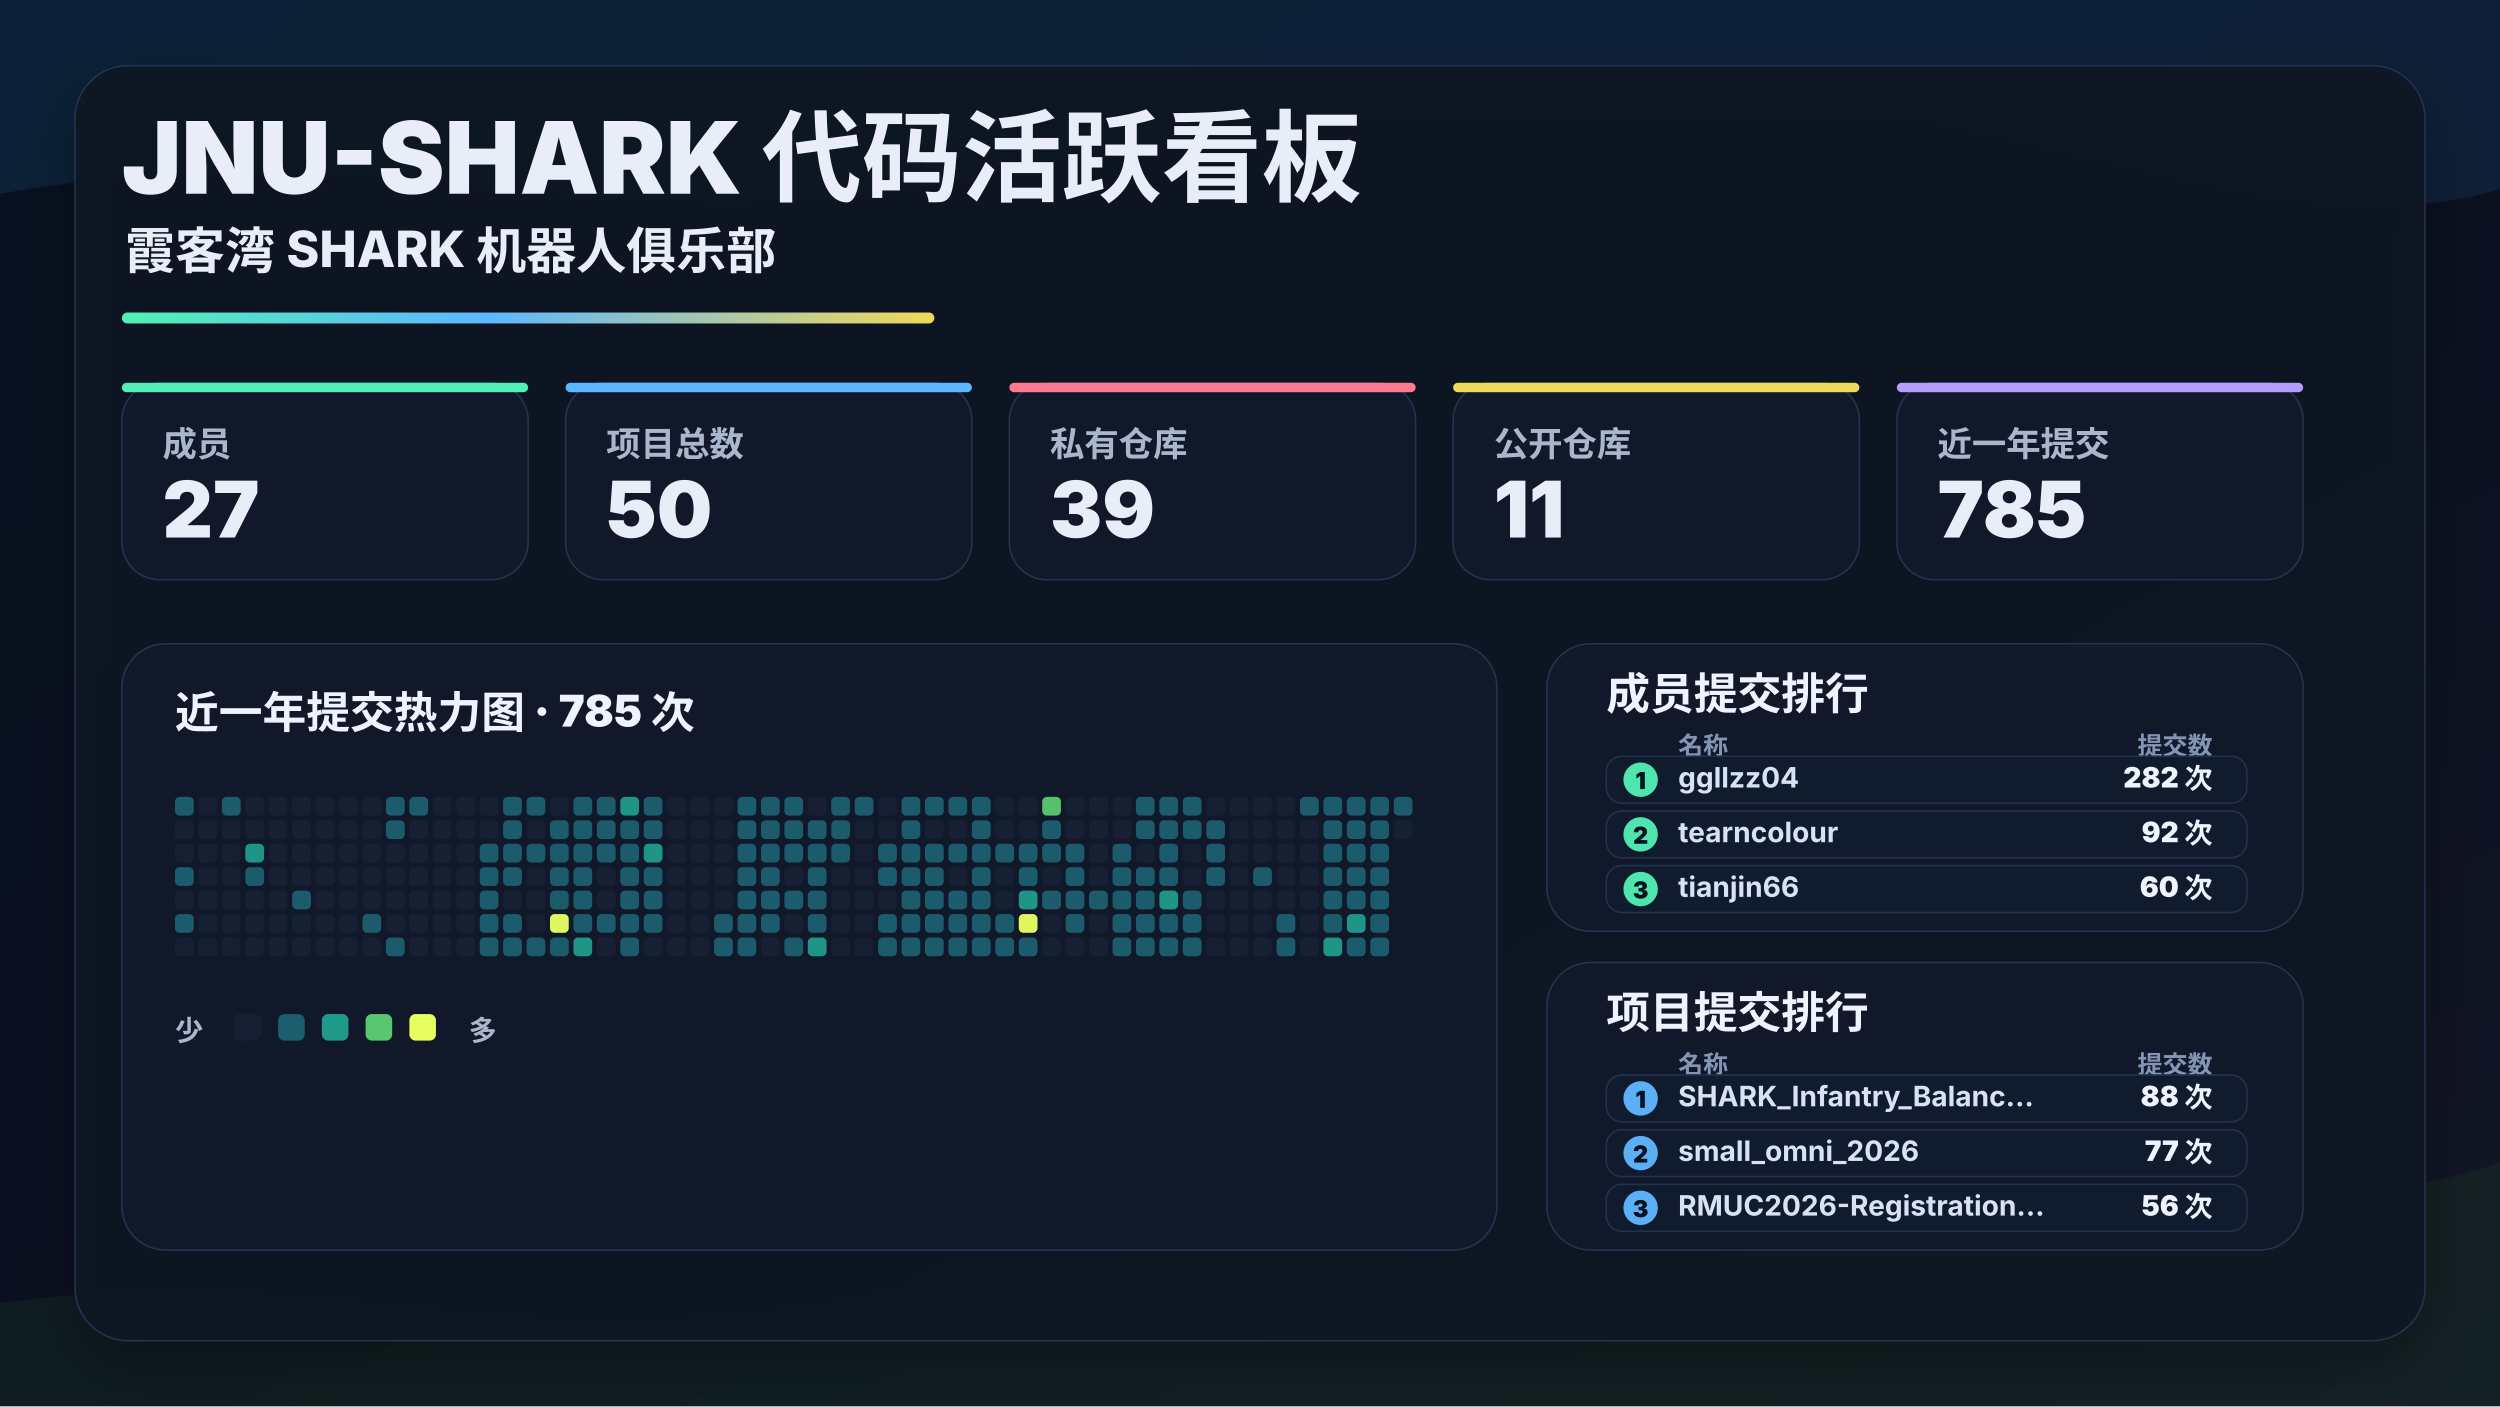
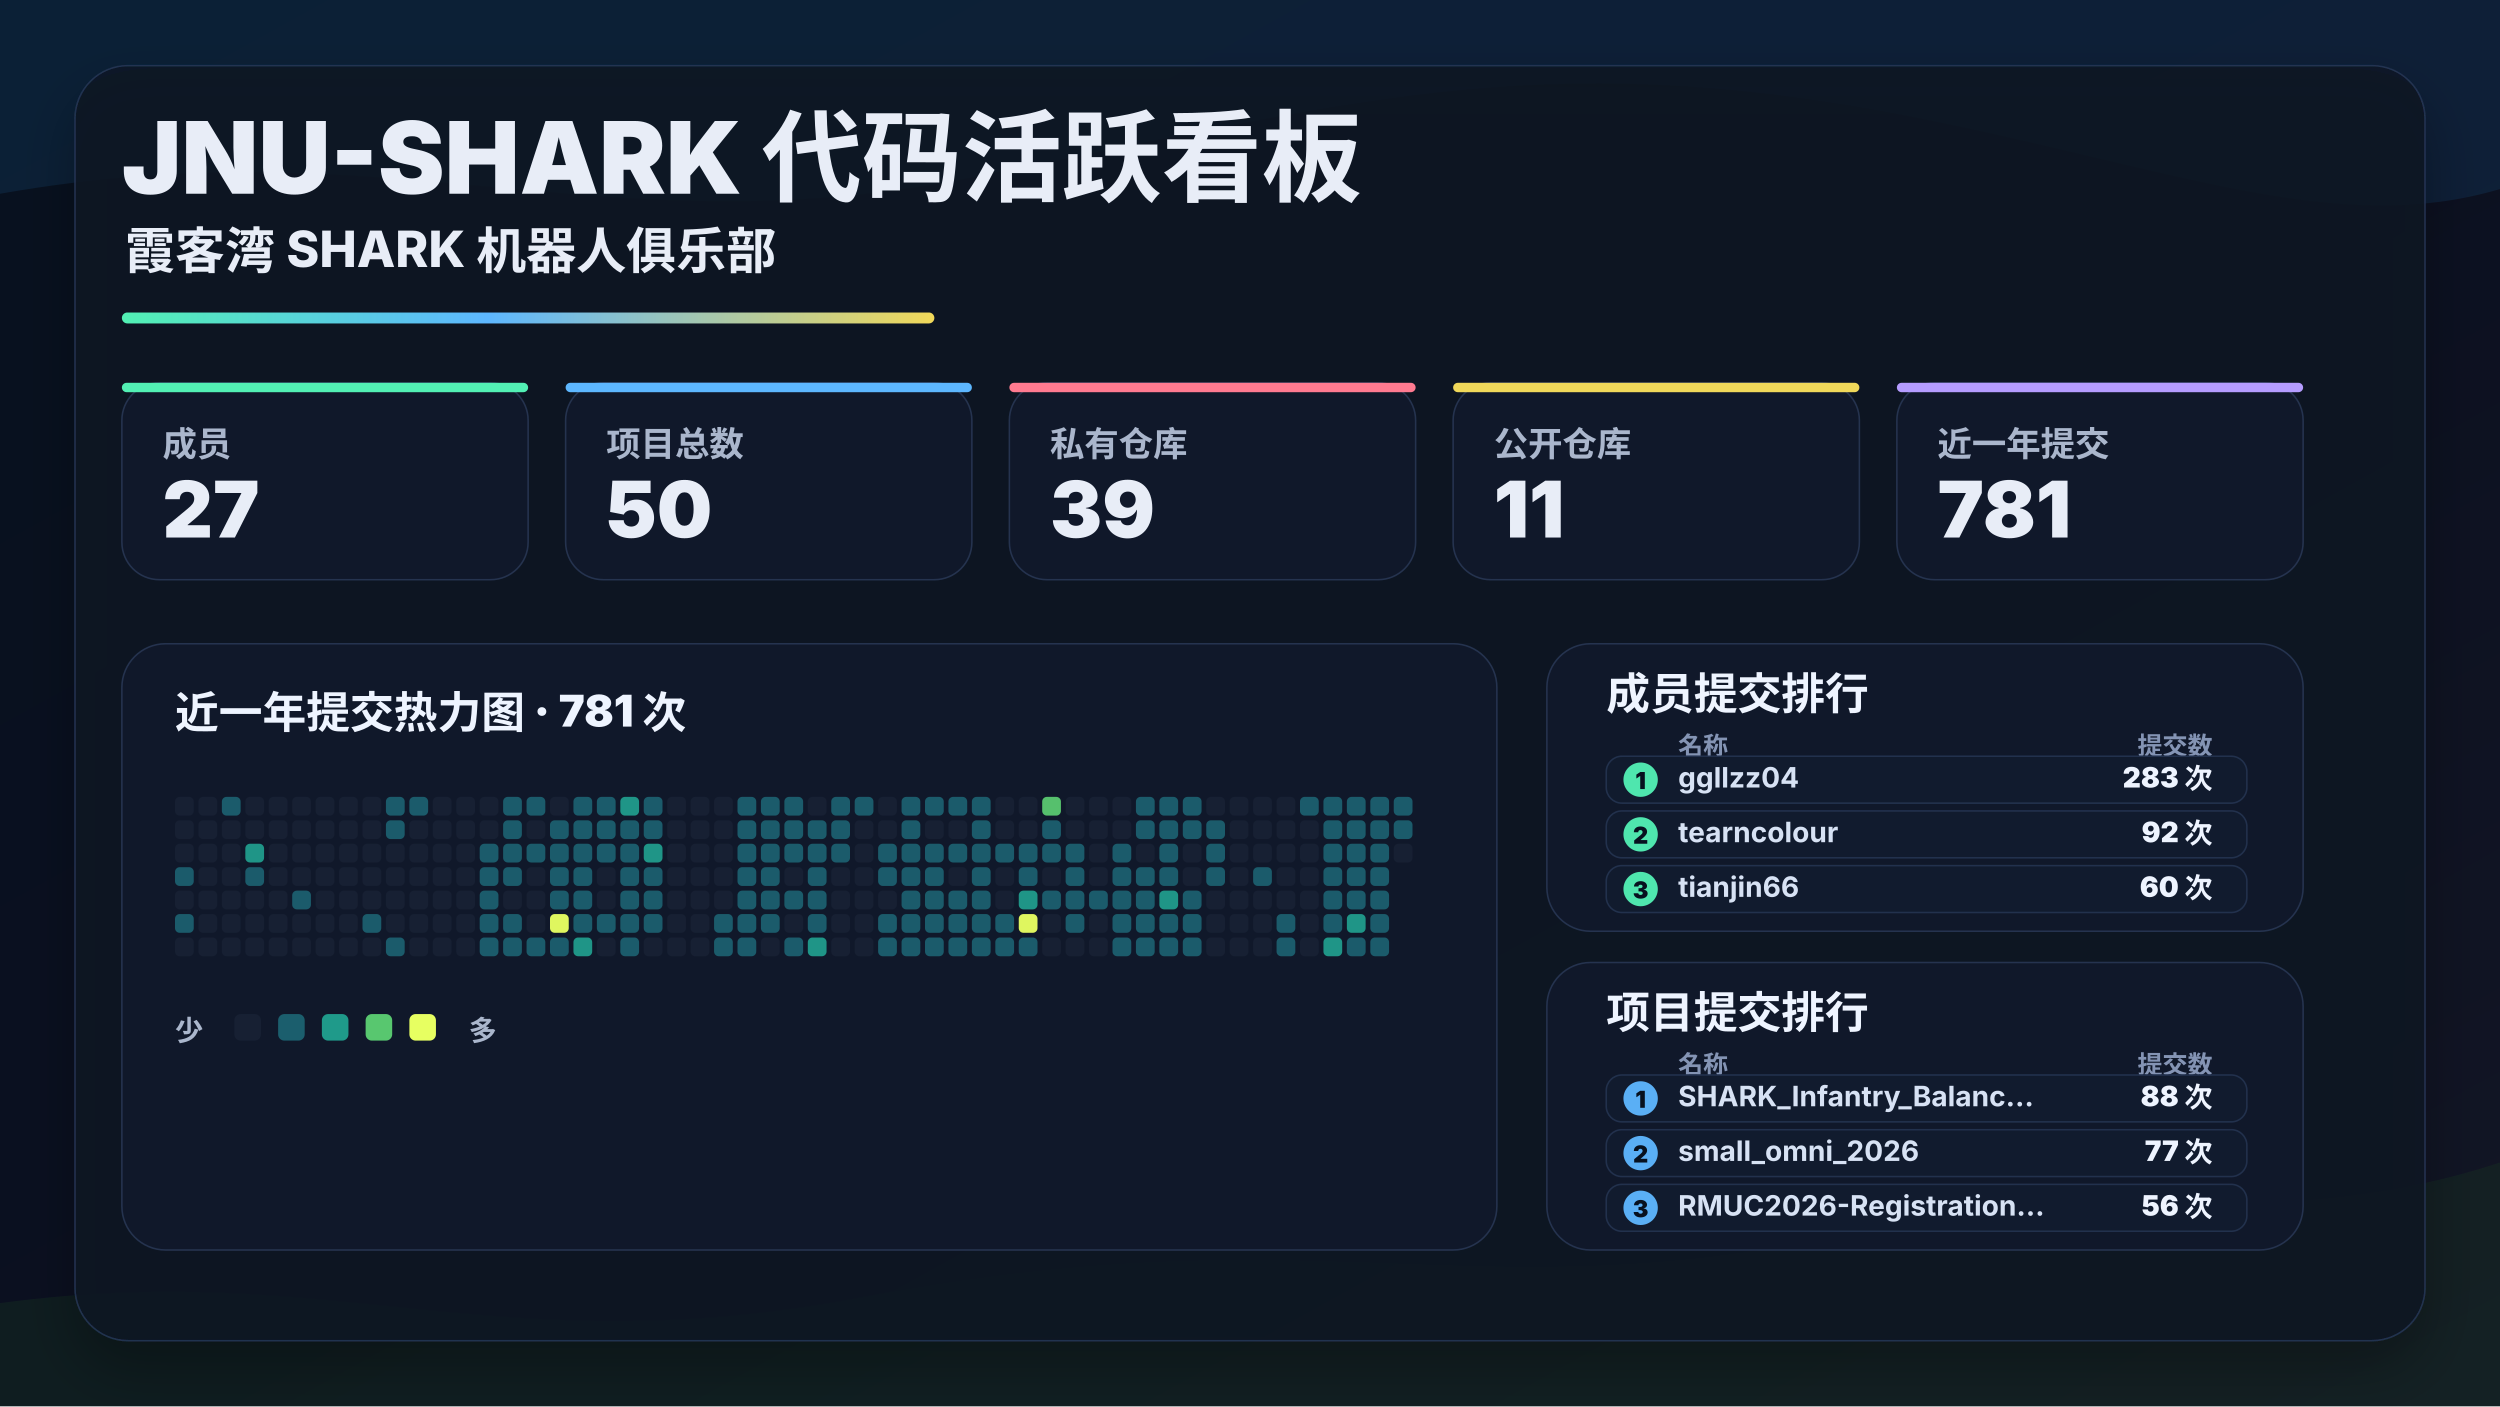
<svg xmlns="http://www.w3.org/2000/svg" width="1600" height="900" viewBox="0 0 1600 900" role="img" aria-labelledby="title desc">
  <defs>
    <linearGradient id="bg" x1="0" y1="0" x2="1" y2="1">
      <stop offset="0" stop-color="#07111f" />
      <stop offset="0.52" stop-color="#0b1020" />
      <stop offset="1" stop-color="#131625" />
    </linearGradient>
    <linearGradient id="hero" x1="0" y1="0" x2="1" y2="0">
      <stop offset="0" stop-color="#52f0b4" />
      <stop offset="0.45" stop-color="#5db7ff" />
      <stop offset="1" stop-color="#f0d85a" />
    </linearGradient>
    <filter id="softShadow" x="-10%" y="-10%" width="120%" height="120%">
      <feDropShadow dx="0" dy="18" stdDeviation="18" flood-color="#000000" flood-opacity="0.32" />
    </filter>
  </defs>
  <style>
    text { font-family: Inter, ui-sans-serif, system-ui, -apple-system, BlinkMacSystemFont, "Segoe UI", "PingFang SC", "Microsoft YaHei", sans-serif; fill: #e8edf7; }
    .title { font-size: 64px; font-weight: 900; letter-spacing: 0; }
    .subtitle { font-size: 32px; font-weight: 780; fill: #e8edf7; }
    .label { font-size: 22px; fill: #aab6cc; font-weight: 760; }
    .stat { font-size: 50px; font-weight: 900; }
    .section-title { font-size: 28px; font-weight: 860; fill: #eef4ff; }
    .table-head { font-size: 16px; fill: #8494b4; font-weight: 720; }
    .row-name { font-size: 18px; fill: #d7e2f4; font-weight: 720; }
    .row-value { font-size: 18px; fill: #eef4ff; font-weight: 860; }
    .rank { font-size: 15px; fill: #07111f; font-weight: 900; }
    .tiny { font-size: 18px; fill: #aab6cc; font-weight: 620; }
  </style>
  <rect width="1600" height="900" fill="url(#bg)" />
  <path d="M0 124 C250 80 385 160 620 114 C860 67 982 28 1220 74 C1392 108 1495 152 1600 121 L1600 0 L0 0 Z" fill="#12385c" opacity="0.38" />
  <path d="M0 834 C216 805 318 875 553 830 C835 776 935 837 1160 794 C1350 758 1464 789 1600 744 L1600 900 L0 900 Z" fill="#173622" opacity="0.36" />
  <g filter="url(#softShadow)">
    <rect x="48" y="42" width="1504" height="816" rx="34" fill="#0b1324" opacity="0.88" stroke="#263654" />
  </g>
  <text x="78" y="124" class="title">JNU-SHARK 代码活跃看板</text>
  <text x="80" y="172" class="subtitle">霞客湾 SHARK 机器人俱乐部</text>
  <rect x="78" y="200" width="520" height="7" rx="3.5" fill="url(#hero)" />
  <g>
    <rect x="78" y="245" width="260" height="126" rx="24" fill="#10182a" stroke="#25334f" />
    <rect x="78" y="245" width="260" height="6" rx="3" fill="#52f0b4" />
    <text x="104" y="292" class="label">成员</text>
    <text x="104" y="344" class="stat">27</text>
  </g>
  <g>
    <rect x="362" y="245" width="260" height="126" rx="24" fill="#10182a" stroke="#25334f" />
    <rect x="362" y="245" width="260" height="6" rx="3" fill="#5db7ff" />
    <text x="388" y="292" class="label">项目总数</text>
    <text x="388" y="344" class="stat">50</text>
  </g>
  <g>
    <rect x="646" y="245" width="260" height="126" rx="24" fill="#10182a" stroke="#25334f" />
    <rect x="646" y="245" width="260" height="6" rx="3" fill="#ff7a90" />
    <text x="672" y="292" class="label">私有仓库</text>
    <text x="672" y="344" class="stat">39</text>
  </g>
  <g>
    <rect x="930" y="245" width="260" height="126" rx="24" fill="#10182a" stroke="#25334f" />
    <rect x="930" y="245" width="260" height="6" rx="3" fill="#f0d85a" />
    <text x="956" y="292" class="label">公开仓库</text>
    <text x="956" y="344" class="stat">11</text>
  </g>
  <g>
    <rect x="1214" y="245" width="260" height="126" rx="24" fill="#10182a" stroke="#25334f" />
    <rect x="1214" y="245" width="260" height="6" rx="3" fill="#b59cff" />
    <text x="1240" y="292" class="label">近一年提交</text>
-     <text x="1240" y="344" class="stat">785</text>
+     <text x="1240" y="344" class="stat">781</text>
  </g>
  <rect x="78" y="412" width="880" height="388" rx="28" fill="#10182a" stroke="#25334f" />
-   <text x="112" y="466" class="section-title">近一年提交热力图 · 785 次</text>
-   <rect x="112" y="510" width="12" height="12" rx="3" fill="#1b5e6d" opacity="0.96" />
+   <text x="112" y="466" class="section-title">近一年提交热力图 · 781 次</text>
+   <rect x="112" y="510" width="12" height="12" rx="3" fill="#172033" opacity="0.96" />
  <rect x="112" y="525" width="12" height="12" rx="3" fill="#172033" opacity="0.96" />
  <rect x="112" y="540" width="12" height="12" rx="3" fill="#172033" opacity="0.96" />
  <rect x="112" y="555" width="12" height="12" rx="3" fill="#1b5e6d" opacity="0.96" />
  <rect x="112" y="570" width="12" height="12" rx="3" fill="#172033" opacity="0.96" />
  <rect x="112" y="585" width="12" height="12" rx="3" fill="#1b5e6d" opacity="0.96" />
  <rect x="112" y="600" width="12" height="12" rx="3" fill="#172033" opacity="0.96" />
  <rect x="127" y="510" width="12" height="12" rx="3" fill="#172033" opacity="0.96" />
  <rect x="127" y="525" width="12" height="12" rx="3" fill="#172033" opacity="0.96" />
  <rect x="127" y="540" width="12" height="12" rx="3" fill="#172033" opacity="0.96" />
  <rect x="127" y="555" width="12" height="12" rx="3" fill="#172033" opacity="0.96" />
  <rect x="127" y="570" width="12" height="12" rx="3" fill="#172033" opacity="0.96" />
  <rect x="127" y="585" width="12" height="12" rx="3" fill="#172033" opacity="0.96" />
  <rect x="127" y="600" width="12" height="12" rx="3" fill="#172033" opacity="0.96" />
  <rect x="142" y="510" width="12" height="12" rx="3" fill="#1b5e6d" opacity="0.96" />
  <rect x="142" y="525" width="12" height="12" rx="3" fill="#172033" opacity="0.96" />
  <rect x="142" y="540" width="12" height="12" rx="3" fill="#172033" opacity="0.96" />
  <rect x="142" y="555" width="12" height="12" rx="3" fill="#172033" opacity="0.96" />
  <rect x="142" y="570" width="12" height="12" rx="3" fill="#172033" opacity="0.96" />
  <rect x="142" y="585" width="12" height="12" rx="3" fill="#172033" opacity="0.96" />
  <rect x="142" y="600" width="12" height="12" rx="3" fill="#172033" opacity="0.96" />
  <rect x="157" y="510" width="12" height="12" rx="3" fill="#172033" opacity="0.96" />
  <rect x="157" y="525" width="12" height="12" rx="3" fill="#172033" opacity="0.96" />
  <rect x="157" y="540" width="12" height="12" rx="3" fill="#1f9a8a" opacity="0.96" />
  <rect x="157" y="555" width="12" height="12" rx="3" fill="#1b5e6d" opacity="0.96" />
  <rect x="157" y="570" width="12" height="12" rx="3" fill="#172033" opacity="0.96" />
  <rect x="157" y="585" width="12" height="12" rx="3" fill="#172033" opacity="0.96" />
  <rect x="157" y="600" width="12" height="12" rx="3" fill="#172033" opacity="0.96" />
  <rect x="172" y="510" width="12" height="12" rx="3" fill="#172033" opacity="0.96" />
  <rect x="172" y="525" width="12" height="12" rx="3" fill="#172033" opacity="0.96" />
  <rect x="172" y="540" width="12" height="12" rx="3" fill="#172033" opacity="0.96" />
  <rect x="172" y="555" width="12" height="12" rx="3" fill="#172033" opacity="0.96" />
  <rect x="172" y="570" width="12" height="12" rx="3" fill="#172033" opacity="0.96" />
  <rect x="172" y="585" width="12" height="12" rx="3" fill="#172033" opacity="0.96" />
  <rect x="172" y="600" width="12" height="12" rx="3" fill="#172033" opacity="0.96" />
  <rect x="187" y="510" width="12" height="12" rx="3" fill="#172033" opacity="0.96" />
  <rect x="187" y="525" width="12" height="12" rx="3" fill="#172033" opacity="0.96" />
  <rect x="187" y="540" width="12" height="12" rx="3" fill="#172033" opacity="0.96" />
  <rect x="187" y="555" width="12" height="12" rx="3" fill="#172033" opacity="0.96" />
  <rect x="187" y="570" width="12" height="12" rx="3" fill="#1b5e6d" opacity="0.96" />
  <rect x="187" y="585" width="12" height="12" rx="3" fill="#172033" opacity="0.96" />
  <rect x="187" y="600" width="12" height="12" rx="3" fill="#172033" opacity="0.96" />
  <rect x="202" y="510" width="12" height="12" rx="3" fill="#172033" opacity="0.96" />
  <rect x="202" y="525" width="12" height="12" rx="3" fill="#172033" opacity="0.96" />
  <rect x="202" y="540" width="12" height="12" rx="3" fill="#172033" opacity="0.96" />
  <rect x="202" y="555" width="12" height="12" rx="3" fill="#172033" opacity="0.96" />
  <rect x="202" y="570" width="12" height="12" rx="3" fill="#172033" opacity="0.96" />
  <rect x="202" y="585" width="12" height="12" rx="3" fill="#172033" opacity="0.96" />
  <rect x="202" y="600" width="12" height="12" rx="3" fill="#172033" opacity="0.96" />
  <rect x="217" y="510" width="12" height="12" rx="3" fill="#172033" opacity="0.96" />
  <rect x="217" y="525" width="12" height="12" rx="3" fill="#172033" opacity="0.96" />
  <rect x="217" y="540" width="12" height="12" rx="3" fill="#172033" opacity="0.96" />
  <rect x="217" y="555" width="12" height="12" rx="3" fill="#172033" opacity="0.96" />
  <rect x="217" y="570" width="12" height="12" rx="3" fill="#172033" opacity="0.96" />
  <rect x="217" y="585" width="12" height="12" rx="3" fill="#172033" opacity="0.96" />
  <rect x="217" y="600" width="12" height="12" rx="3" fill="#172033" opacity="0.96" />
  <rect x="232" y="510" width="12" height="12" rx="3" fill="#172033" opacity="0.96" />
  <rect x="232" y="525" width="12" height="12" rx="3" fill="#172033" opacity="0.96" />
  <rect x="232" y="540" width="12" height="12" rx="3" fill="#172033" opacity="0.96" />
  <rect x="232" y="555" width="12" height="12" rx="3" fill="#172033" opacity="0.96" />
  <rect x="232" y="570" width="12" height="12" rx="3" fill="#172033" opacity="0.96" />
  <rect x="232" y="585" width="12" height="12" rx="3" fill="#1b5e6d" opacity="0.96" />
  <rect x="232" y="600" width="12" height="12" rx="3" fill="#172033" opacity="0.96" />
  <rect x="247" y="510" width="12" height="12" rx="3" fill="#1b5e6d" opacity="0.96" />
  <rect x="247" y="525" width="12" height="12" rx="3" fill="#1b5e6d" opacity="0.96" />
  <rect x="247" y="540" width="12" height="12" rx="3" fill="#172033" opacity="0.96" />
  <rect x="247" y="555" width="12" height="12" rx="3" fill="#172033" opacity="0.96" />
  <rect x="247" y="570" width="12" height="12" rx="3" fill="#172033" opacity="0.96" />
  <rect x="247" y="585" width="12" height="12" rx="3" fill="#172033" opacity="0.96" />
  <rect x="247" y="600" width="12" height="12" rx="3" fill="#1b5e6d" opacity="0.96" />
  <rect x="262" y="510" width="12" height="12" rx="3" fill="#1b5e6d" opacity="0.96" />
  <rect x="262" y="525" width="12" height="12" rx="3" fill="#172033" opacity="0.96" />
  <rect x="262" y="540" width="12" height="12" rx="3" fill="#172033" opacity="0.96" />
  <rect x="262" y="555" width="12" height="12" rx="3" fill="#172033" opacity="0.96" />
  <rect x="262" y="570" width="12" height="12" rx="3" fill="#172033" opacity="0.96" />
  <rect x="262" y="585" width="12" height="12" rx="3" fill="#172033" opacity="0.96" />
  <rect x="262" y="600" width="12" height="12" rx="3" fill="#172033" opacity="0.96" />
  <rect x="277" y="510" width="12" height="12" rx="3" fill="#172033" opacity="0.96" />
  <rect x="277" y="525" width="12" height="12" rx="3" fill="#172033" opacity="0.96" />
  <rect x="277" y="540" width="12" height="12" rx="3" fill="#172033" opacity="0.96" />
  <rect x="277" y="555" width="12" height="12" rx="3" fill="#172033" opacity="0.96" />
  <rect x="277" y="570" width="12" height="12" rx="3" fill="#172033" opacity="0.96" />
  <rect x="277" y="585" width="12" height="12" rx="3" fill="#172033" opacity="0.96" />
  <rect x="277" y="600" width="12" height="12" rx="3" fill="#172033" opacity="0.96" />
  <rect x="292" y="510" width="12" height="12" rx="3" fill="#172033" opacity="0.96" />
  <rect x="292" y="525" width="12" height="12" rx="3" fill="#172033" opacity="0.96" />
  <rect x="292" y="540" width="12" height="12" rx="3" fill="#172033" opacity="0.96" />
  <rect x="292" y="555" width="12" height="12" rx="3" fill="#172033" opacity="0.96" />
  <rect x="292" y="570" width="12" height="12" rx="3" fill="#172033" opacity="0.96" />
  <rect x="292" y="585" width="12" height="12" rx="3" fill="#172033" opacity="0.96" />
  <rect x="292" y="600" width="12" height="12" rx="3" fill="#172033" opacity="0.96" />
  <rect x="307" y="510" width="12" height="12" rx="3" fill="#172033" opacity="0.96" />
  <rect x="307" y="525" width="12" height="12" rx="3" fill="#172033" opacity="0.96" />
  <rect x="307" y="540" width="12" height="12" rx="3" fill="#1b5e6d" opacity="0.96" />
  <rect x="307" y="555" width="12" height="12" rx="3" fill="#1b5e6d" opacity="0.96" />
  <rect x="307" y="570" width="12" height="12" rx="3" fill="#1b5e6d" opacity="0.96" />
  <rect x="307" y="585" width="12" height="12" rx="3" fill="#1b5e6d" opacity="0.96" />
  <rect x="307" y="600" width="12" height="12" rx="3" fill="#1b5e6d" opacity="0.96" />
  <rect x="322" y="510" width="12" height="12" rx="3" fill="#1b5e6d" opacity="0.96" />
  <rect x="322" y="525" width="12" height="12" rx="3" fill="#1b5e6d" opacity="0.96" />
  <rect x="322" y="540" width="12" height="12" rx="3" fill="#1b5e6d" opacity="0.96" />
  <rect x="322" y="555" width="12" height="12" rx="3" fill="#1b5e6d" opacity="0.96" />
  <rect x="322" y="570" width="12" height="12" rx="3" fill="#172033" opacity="0.96" />
  <rect x="322" y="585" width="12" height="12" rx="3" fill="#1b5e6d" opacity="0.96" />
  <rect x="322" y="600" width="12" height="12" rx="3" fill="#1b5e6d" opacity="0.96" />
  <rect x="337" y="510" width="12" height="12" rx="3" fill="#1b5e6d" opacity="0.96" />
  <rect x="337" y="525" width="12" height="12" rx="3" fill="#172033" opacity="0.96" />
  <rect x="337" y="540" width="12" height="12" rx="3" fill="#1b5e6d" opacity="0.96" />
  <rect x="337" y="555" width="12" height="12" rx="3" fill="#172033" opacity="0.96" />
  <rect x="337" y="570" width="12" height="12" rx="3" fill="#172033" opacity="0.96" />
  <rect x="337" y="585" width="12" height="12" rx="3" fill="#172033" opacity="0.96" />
  <rect x="337" y="600" width="12" height="12" rx="3" fill="#1b5e6d" opacity="0.96" />
  <rect x="352" y="510" width="12" height="12" rx="3" fill="#172033" opacity="0.96" />
  <rect x="352" y="525" width="12" height="12" rx="3" fill="#1b5e6d" opacity="0.96" />
  <rect x="352" y="540" width="12" height="12" rx="3" fill="#1b5e6d" opacity="0.96" />
  <rect x="352" y="555" width="12" height="12" rx="3" fill="#1b5e6d" opacity="0.96" />
  <rect x="352" y="570" width="12" height="12" rx="3" fill="#1b5e6d" opacity="0.96" />
  <rect x="352" y="585" width="12" height="12" rx="3" fill="#e7ff61" opacity="0.96" />
  <rect x="352" y="600" width="12" height="12" rx="3" fill="#1b5e6d" opacity="0.96" />
  <rect x="367" y="510" width="12" height="12" rx="3" fill="#1b5e6d" opacity="0.96" />
  <rect x="367" y="525" width="12" height="12" rx="3" fill="#1b5e6d" opacity="0.96" />
  <rect x="367" y="540" width="12" height="12" rx="3" fill="#1b5e6d" opacity="0.96" />
  <rect x="367" y="555" width="12" height="12" rx="3" fill="#1b5e6d" opacity="0.96" />
  <rect x="367" y="570" width="12" height="12" rx="3" fill="#1b5e6d" opacity="0.96" />
  <rect x="367" y="585" width="12" height="12" rx="3" fill="#1b5e6d" opacity="0.96" />
  <rect x="367" y="600" width="12" height="12" rx="3" fill="#1f9a8a" opacity="0.96" />
  <rect x="382" y="510" width="12" height="12" rx="3" fill="#1b5e6d" opacity="0.96" />
  <rect x="382" y="525" width="12" height="12" rx="3" fill="#1b5e6d" opacity="0.96" />
  <rect x="382" y="540" width="12" height="12" rx="3" fill="#1b5e6d" opacity="0.96" />
  <rect x="382" y="555" width="12" height="12" rx="3" fill="#172033" opacity="0.96" />
  <rect x="382" y="570" width="12" height="12" rx="3" fill="#172033" opacity="0.96" />
  <rect x="382" y="585" width="12" height="12" rx="3" fill="#1b5e6d" opacity="0.96" />
  <rect x="382" y="600" width="12" height="12" rx="3" fill="#172033" opacity="0.96" />
  <rect x="397" y="510" width="12" height="12" rx="3" fill="#1f9a8a" opacity="0.96" />
  <rect x="397" y="525" width="12" height="12" rx="3" fill="#1b5e6d" opacity="0.96" />
  <rect x="397" y="540" width="12" height="12" rx="3" fill="#1b5e6d" opacity="0.96" />
  <rect x="397" y="555" width="12" height="12" rx="3" fill="#1b5e6d" opacity="0.96" />
  <rect x="397" y="570" width="12" height="12" rx="3" fill="#1b5e6d" opacity="0.96" />
  <rect x="397" y="585" width="12" height="12" rx="3" fill="#1b5e6d" opacity="0.96" />
  <rect x="397" y="600" width="12" height="12" rx="3" fill="#1b5e6d" opacity="0.96" />
  <rect x="412" y="510" width="12" height="12" rx="3" fill="#1b5e6d" opacity="0.96" />
  <rect x="412" y="525" width="12" height="12" rx="3" fill="#1b5e6d" opacity="0.96" />
  <rect x="412" y="540" width="12" height="12" rx="3" fill="#1f9a8a" opacity="0.96" />
  <rect x="412" y="555" width="12" height="12" rx="3" fill="#1b5e6d" opacity="0.96" />
  <rect x="412" y="570" width="12" height="12" rx="3" fill="#1b5e6d" opacity="0.96" />
  <rect x="412" y="585" width="12" height="12" rx="3" fill="#1b5e6d" opacity="0.96" />
  <rect x="412" y="600" width="12" height="12" rx="3" fill="#172033" opacity="0.96" />
  <rect x="427" y="510" width="12" height="12" rx="3" fill="#172033" opacity="0.96" />
  <rect x="427" y="525" width="12" height="12" rx="3" fill="#172033" opacity="0.96" />
  <rect x="427" y="540" width="12" height="12" rx="3" fill="#172033" opacity="0.96" />
  <rect x="427" y="555" width="12" height="12" rx="3" fill="#172033" opacity="0.96" />
  <rect x="427" y="570" width="12" height="12" rx="3" fill="#172033" opacity="0.96" />
  <rect x="427" y="585" width="12" height="12" rx="3" fill="#172033" opacity="0.96" />
  <rect x="427" y="600" width="12" height="12" rx="3" fill="#172033" opacity="0.96" />
  <rect x="442" y="510" width="12" height="12" rx="3" fill="#172033" opacity="0.96" />
  <rect x="442" y="525" width="12" height="12" rx="3" fill="#172033" opacity="0.96" />
  <rect x="442" y="540" width="12" height="12" rx="3" fill="#172033" opacity="0.96" />
  <rect x="442" y="555" width="12" height="12" rx="3" fill="#172033" opacity="0.96" />
  <rect x="442" y="570" width="12" height="12" rx="3" fill="#172033" opacity="0.96" />
  <rect x="442" y="585" width="12" height="12" rx="3" fill="#172033" opacity="0.96" />
  <rect x="442" y="600" width="12" height="12" rx="3" fill="#172033" opacity="0.96" />
  <rect x="457" y="510" width="12" height="12" rx="3" fill="#172033" opacity="0.96" />
  <rect x="457" y="525" width="12" height="12" rx="3" fill="#172033" opacity="0.96" />
  <rect x="457" y="540" width="12" height="12" rx="3" fill="#172033" opacity="0.96" />
  <rect x="457" y="555" width="12" height="12" rx="3" fill="#172033" opacity="0.96" />
  <rect x="457" y="570" width="12" height="12" rx="3" fill="#172033" opacity="0.96" />
  <rect x="457" y="585" width="12" height="12" rx="3" fill="#1b5e6d" opacity="0.96" />
  <rect x="457" y="600" width="12" height="12" rx="3" fill="#1b5e6d" opacity="0.96" />
  <rect x="472" y="510" width="12" height="12" rx="3" fill="#1b5e6d" opacity="0.96" />
  <rect x="472" y="525" width="12" height="12" rx="3" fill="#1b5e6d" opacity="0.96" />
  <rect x="472" y="540" width="12" height="12" rx="3" fill="#1b5e6d" opacity="0.96" />
  <rect x="472" y="555" width="12" height="12" rx="3" fill="#1b5e6d" opacity="0.96" />
  <rect x="472" y="570" width="12" height="12" rx="3" fill="#1b5e6d" opacity="0.96" />
  <rect x="472" y="585" width="12" height="12" rx="3" fill="#1b5e6d" opacity="0.96" />
  <rect x="472" y="600" width="12" height="12" rx="3" fill="#1b5e6d" opacity="0.96" />
  <rect x="487" y="510" width="12" height="12" rx="3" fill="#1b5e6d" opacity="0.96" />
  <rect x="487" y="525" width="12" height="12" rx="3" fill="#1b5e6d" opacity="0.96" />
  <rect x="487" y="540" width="12" height="12" rx="3" fill="#1b5e6d" opacity="0.96" />
  <rect x="487" y="555" width="12" height="12" rx="3" fill="#1b5e6d" opacity="0.96" />
  <rect x="487" y="570" width="12" height="12" rx="3" fill="#1b5e6d" opacity="0.96" />
  <rect x="487" y="585" width="12" height="12" rx="3" fill="#1b5e6d" opacity="0.96" />
  <rect x="487" y="600" width="12" height="12" rx="3" fill="#172033" opacity="0.96" />
  <rect x="502" y="510" width="12" height="12" rx="3" fill="#1b5e6d" opacity="0.96" />
  <rect x="502" y="525" width="12" height="12" rx="3" fill="#1b5e6d" opacity="0.96" />
  <rect x="502" y="540" width="12" height="12" rx="3" fill="#1b5e6d" opacity="0.96" />
  <rect x="502" y="555" width="12" height="12" rx="3" fill="#172033" opacity="0.96" />
  <rect x="502" y="570" width="12" height="12" rx="3" fill="#1b5e6d" opacity="0.96" />
  <rect x="502" y="585" width="12" height="12" rx="3" fill="#172033" opacity="0.96" />
  <rect x="502" y="600" width="12" height="12" rx="3" fill="#1b5e6d" opacity="0.96" />
  <rect x="517" y="510" width="12" height="12" rx="3" fill="#172033" opacity="0.96" />
  <rect x="517" y="525" width="12" height="12" rx="3" fill="#1b5e6d" opacity="0.96" />
  <rect x="517" y="540" width="12" height="12" rx="3" fill="#1b5e6d" opacity="0.96" />
  <rect x="517" y="555" width="12" height="12" rx="3" fill="#1b5e6d" opacity="0.96" />
  <rect x="517" y="570" width="12" height="12" rx="3" fill="#1b5e6d" opacity="0.96" />
  <rect x="517" y="585" width="12" height="12" rx="3" fill="#1b5e6d" opacity="0.96" />
  <rect x="517" y="600" width="12" height="12" rx="3" fill="#1f9a8a" opacity="0.96" />
  <rect x="532" y="510" width="12" height="12" rx="3" fill="#1b5e6d" opacity="0.96" />
  <rect x="532" y="525" width="12" height="12" rx="3" fill="#1b5e6d" opacity="0.96" />
  <rect x="532" y="540" width="12" height="12" rx="3" fill="#1b5e6d" opacity="0.96" />
  <rect x="532" y="555" width="12" height="12" rx="3" fill="#172033" opacity="0.96" />
  <rect x="532" y="570" width="12" height="12" rx="3" fill="#172033" opacity="0.96" />
  <rect x="532" y="585" width="12" height="12" rx="3" fill="#172033" opacity="0.96" />
  <rect x="532" y="600" width="12" height="12" rx="3" fill="#172033" opacity="0.96" />
  <rect x="547" y="510" width="12" height="12" rx="3" fill="#1b5e6d" opacity="0.96" />
  <rect x="547" y="525" width="12" height="12" rx="3" fill="#172033" opacity="0.96" />
  <rect x="547" y="540" width="12" height="12" rx="3" fill="#172033" opacity="0.96" />
  <rect x="547" y="555" width="12" height="12" rx="3" fill="#172033" opacity="0.96" />
  <rect x="547" y="570" width="12" height="12" rx="3" fill="#172033" opacity="0.96" />
  <rect x="547" y="585" width="12" height="12" rx="3" fill="#172033" opacity="0.96" />
  <rect x="547" y="600" width="12" height="12" rx="3" fill="#172033" opacity="0.96" />
  <rect x="562" y="510" width="12" height="12" rx="3" fill="#172033" opacity="0.96" />
  <rect x="562" y="525" width="12" height="12" rx="3" fill="#172033" opacity="0.96" />
  <rect x="562" y="540" width="12" height="12" rx="3" fill="#1b5e6d" opacity="0.96" />
  <rect x="562" y="555" width="12" height="12" rx="3" fill="#1b5e6d" opacity="0.96" />
  <rect x="562" y="570" width="12" height="12" rx="3" fill="#172033" opacity="0.96" />
  <rect x="562" y="585" width="12" height="12" rx="3" fill="#1b5e6d" opacity="0.96" />
  <rect x="562" y="600" width="12" height="12" rx="3" fill="#1b5e6d" opacity="0.96" />
  <rect x="577" y="510" width="12" height="12" rx="3" fill="#1b5e6d" opacity="0.96" />
  <rect x="577" y="525" width="12" height="12" rx="3" fill="#1b5e6d" opacity="0.96" />
  <rect x="577" y="540" width="12" height="12" rx="3" fill="#1b5e6d" opacity="0.96" />
  <rect x="577" y="555" width="12" height="12" rx="3" fill="#1b5e6d" opacity="0.96" />
  <rect x="577" y="570" width="12" height="12" rx="3" fill="#1b5e6d" opacity="0.96" />
  <rect x="577" y="585" width="12" height="12" rx="3" fill="#1b5e6d" opacity="0.96" />
  <rect x="577" y="600" width="12" height="12" rx="3" fill="#1b5e6d" opacity="0.96" />
  <rect x="592" y="510" width="12" height="12" rx="3" fill="#1b5e6d" opacity="0.96" />
  <rect x="592" y="525" width="12" height="12" rx="3" fill="#172033" opacity="0.96" />
  <rect x="592" y="540" width="12" height="12" rx="3" fill="#1b5e6d" opacity="0.96" />
  <rect x="592" y="555" width="12" height="12" rx="3" fill="#1b5e6d" opacity="0.96" />
  <rect x="592" y="570" width="12" height="12" rx="3" fill="#1b5e6d" opacity="0.96" />
  <rect x="592" y="585" width="12" height="12" rx="3" fill="#1b5e6d" opacity="0.96" />
  <rect x="592" y="600" width="12" height="12" rx="3" fill="#1b5e6d" opacity="0.96" />
  <rect x="607" y="510" width="12" height="12" rx="3" fill="#1b5e6d" opacity="0.96" />
  <rect x="607" y="525" width="12" height="12" rx="3" fill="#172033" opacity="0.96" />
  <rect x="607" y="540" width="12" height="12" rx="3" fill="#1b5e6d" opacity="0.96" />
  <rect x="607" y="555" width="12" height="12" rx="3" fill="#172033" opacity="0.96" />
  <rect x="607" y="570" width="12" height="12" rx="3" fill="#1b5e6d" opacity="0.96" />
  <rect x="607" y="585" width="12" height="12" rx="3" fill="#1b5e6d" opacity="0.96" />
  <rect x="607" y="600" width="12" height="12" rx="3" fill="#1b5e6d" opacity="0.96" />
  <rect x="622" y="510" width="12" height="12" rx="3" fill="#1b5e6d" opacity="0.96" />
  <rect x="622" y="525" width="12" height="12" rx="3" fill="#1b5e6d" opacity="0.96" />
  <rect x="622" y="540" width="12" height="12" rx="3" fill="#1b5e6d" opacity="0.96" />
  <rect x="622" y="555" width="12" height="12" rx="3" fill="#1b5e6d" opacity="0.96" />
  <rect x="622" y="570" width="12" height="12" rx="3" fill="#1b5e6d" opacity="0.96" />
  <rect x="622" y="585" width="12" height="12" rx="3" fill="#1b5e6d" opacity="0.96" />
  <rect x="622" y="600" width="12" height="12" rx="3" fill="#1b5e6d" opacity="0.96" />
  <rect x="637" y="510" width="12" height="12" rx="3" fill="#172033" opacity="0.96" />
  <rect x="637" y="525" width="12" height="12" rx="3" fill="#172033" opacity="0.96" />
  <rect x="637" y="540" width="12" height="12" rx="3" fill="#1b5e6d" opacity="0.96" />
  <rect x="637" y="555" width="12" height="12" rx="3" fill="#172033" opacity="0.96" />
  <rect x="637" y="570" width="12" height="12" rx="3" fill="#172033" opacity="0.96" />
  <rect x="637" y="585" width="12" height="12" rx="3" fill="#1b5e6d" opacity="0.96" />
  <rect x="637" y="600" width="12" height="12" rx="3" fill="#1b5e6d" opacity="0.96" />
  <rect x="652" y="510" width="12" height="12" rx="3" fill="#172033" opacity="0.96" />
  <rect x="652" y="525" width="12" height="12" rx="3" fill="#172033" opacity="0.96" />
  <rect x="652" y="540" width="12" height="12" rx="3" fill="#1b5e6d" opacity="0.96" />
  <rect x="652" y="555" width="12" height="12" rx="3" fill="#1b5e6d" opacity="0.96" />
  <rect x="652" y="570" width="12" height="12" rx="3" fill="#1f9a8a" opacity="0.96" />
  <rect x="652" y="585" width="12" height="12" rx="3" fill="#e7ff61" opacity="0.96" />
  <rect x="652" y="600" width="12" height="12" rx="3" fill="#1b5e6d" opacity="0.96" />
  <rect x="667" y="510" width="12" height="12" rx="3" fill="#58c76f" opacity="0.96" />
  <rect x="667" y="525" width="12" height="12" rx="3" fill="#1b5e6d" opacity="0.96" />
  <rect x="667" y="540" width="12" height="12" rx="3" fill="#1b5e6d" opacity="0.96" />
  <rect x="667" y="555" width="12" height="12" rx="3" fill="#172033" opacity="0.96" />
  <rect x="667" y="570" width="12" height="12" rx="3" fill="#1b5e6d" opacity="0.96" />
  <rect x="667" y="585" width="12" height="12" rx="3" fill="#172033" opacity="0.96" />
  <rect x="667" y="600" width="12" height="12" rx="3" fill="#172033" opacity="0.96" />
  <rect x="682" y="510" width="12" height="12" rx="3" fill="#172033" opacity="0.96" />
  <rect x="682" y="525" width="12" height="12" rx="3" fill="#172033" opacity="0.96" />
  <rect x="682" y="540" width="12" height="12" rx="3" fill="#1b5e6d" opacity="0.96" />
  <rect x="682" y="555" width="12" height="12" rx="3" fill="#1b5e6d" opacity="0.96" />
  <rect x="682" y="570" width="12" height="12" rx="3" fill="#1b5e6d" opacity="0.96" />
  <rect x="682" y="585" width="12" height="12" rx="3" fill="#1b5e6d" opacity="0.96" />
  <rect x="682" y="600" width="12" height="12" rx="3" fill="#172033" opacity="0.96" />
  <rect x="697" y="510" width="12" height="12" rx="3" fill="#172033" opacity="0.96" />
  <rect x="697" y="525" width="12" height="12" rx="3" fill="#172033" opacity="0.96" />
  <rect x="697" y="540" width="12" height="12" rx="3" fill="#172033" opacity="0.96" />
  <rect x="697" y="555" width="12" height="12" rx="3" fill="#172033" opacity="0.96" />
  <rect x="697" y="570" width="12" height="12" rx="3" fill="#1b5e6d" opacity="0.96" />
  <rect x="697" y="585" width="12" height="12" rx="3" fill="#172033" opacity="0.96" />
  <rect x="697" y="600" width="12" height="12" rx="3" fill="#172033" opacity="0.96" />
  <rect x="712" y="510" width="12" height="12" rx="3" fill="#172033" opacity="0.96" />
  <rect x="712" y="525" width="12" height="12" rx="3" fill="#172033" opacity="0.96" />
  <rect x="712" y="540" width="12" height="12" rx="3" fill="#1b5e6d" opacity="0.96" />
  <rect x="712" y="555" width="12" height="12" rx="3" fill="#1b5e6d" opacity="0.96" />
  <rect x="712" y="570" width="12" height="12" rx="3" fill="#1b5e6d" opacity="0.96" />
  <rect x="712" y="585" width="12" height="12" rx="3" fill="#1b5e6d" opacity="0.96" />
  <rect x="712" y="600" width="12" height="12" rx="3" fill="#1b5e6d" opacity="0.96" />
  <rect x="727" y="510" width="12" height="12" rx="3" fill="#1b5e6d" opacity="0.96" />
  <rect x="727" y="525" width="12" height="12" rx="3" fill="#1b5e6d" opacity="0.96" />
  <rect x="727" y="540" width="12" height="12" rx="3" fill="#172033" opacity="0.96" />
  <rect x="727" y="555" width="12" height="12" rx="3" fill="#1b5e6d" opacity="0.96" />
  <rect x="727" y="570" width="12" height="12" rx="3" fill="#1b5e6d" opacity="0.96" />
  <rect x="727" y="585" width="12" height="12" rx="3" fill="#1b5e6d" opacity="0.96" />
  <rect x="727" y="600" width="12" height="12" rx="3" fill="#1b5e6d" opacity="0.96" />
  <rect x="742" y="510" width="12" height="12" rx="3" fill="#1b5e6d" opacity="0.96" />
  <rect x="742" y="525" width="12" height="12" rx="3" fill="#1b5e6d" opacity="0.96" />
  <rect x="742" y="540" width="12" height="12" rx="3" fill="#1b5e6d" opacity="0.96" />
  <rect x="742" y="555" width="12" height="12" rx="3" fill="#1b5e6d" opacity="0.96" />
  <rect x="742" y="570" width="12" height="12" rx="3" fill="#1f9a8a" opacity="0.96" />
  <rect x="742" y="585" width="12" height="12" rx="3" fill="#1b5e6d" opacity="0.96" />
  <rect x="742" y="600" width="12" height="12" rx="3" fill="#1b5e6d" opacity="0.96" />
  <rect x="757" y="510" width="12" height="12" rx="3" fill="#1b5e6d" opacity="0.96" />
  <rect x="757" y="525" width="12" height="12" rx="3" fill="#1b5e6d" opacity="0.96" />
  <rect x="757" y="540" width="12" height="12" rx="3" fill="#172033" opacity="0.96" />
  <rect x="757" y="555" width="12" height="12" rx="3" fill="#172033" opacity="0.96" />
  <rect x="757" y="570" width="12" height="12" rx="3" fill="#1b5e6d" opacity="0.96" />
  <rect x="757" y="585" width="12" height="12" rx="3" fill="#1b5e6d" opacity="0.96" />
  <rect x="757" y="600" width="12" height="12" rx="3" fill="#1b5e6d" opacity="0.96" />
  <rect x="772" y="510" width="12" height="12" rx="3" fill="#172033" opacity="0.96" />
  <rect x="772" y="525" width="12" height="12" rx="3" fill="#1b5e6d" opacity="0.96" />
  <rect x="772" y="540" width="12" height="12" rx="3" fill="#1b5e6d" opacity="0.96" />
  <rect x="772" y="555" width="12" height="12" rx="3" fill="#1b5e6d" opacity="0.96" />
  <rect x="772" y="570" width="12" height="12" rx="3" fill="#172033" opacity="0.96" />
  <rect x="772" y="585" width="12" height="12" rx="3" fill="#172033" opacity="0.96" />
  <rect x="772" y="600" width="12" height="12" rx="3" fill="#172033" opacity="0.96" />
  <rect x="787" y="510" width="12" height="12" rx="3" fill="#172033" opacity="0.96" />
  <rect x="787" y="525" width="12" height="12" rx="3" fill="#172033" opacity="0.96" />
  <rect x="787" y="540" width="12" height="12" rx="3" fill="#172033" opacity="0.96" />
  <rect x="787" y="555" width="12" height="12" rx="3" fill="#172033" opacity="0.96" />
  <rect x="787" y="570" width="12" height="12" rx="3" fill="#172033" opacity="0.96" />
  <rect x="787" y="585" width="12" height="12" rx="3" fill="#172033" opacity="0.96" />
  <rect x="787" y="600" width="12" height="12" rx="3" fill="#172033" opacity="0.96" />
  <rect x="802" y="510" width="12" height="12" rx="3" fill="#172033" opacity="0.96" />
  <rect x="802" y="525" width="12" height="12" rx="3" fill="#172033" opacity="0.96" />
  <rect x="802" y="540" width="12" height="12" rx="3" fill="#172033" opacity="0.96" />
  <rect x="802" y="555" width="12" height="12" rx="3" fill="#1b5e6d" opacity="0.96" />
  <rect x="802" y="570" width="12" height="12" rx="3" fill="#172033" opacity="0.96" />
  <rect x="802" y="585" width="12" height="12" rx="3" fill="#172033" opacity="0.96" />
  <rect x="802" y="600" width="12" height="12" rx="3" fill="#172033" opacity="0.96" />
  <rect x="817" y="510" width="12" height="12" rx="3" fill="#172033" opacity="0.96" />
  <rect x="817" y="525" width="12" height="12" rx="3" fill="#172033" opacity="0.96" />
  <rect x="817" y="540" width="12" height="12" rx="3" fill="#172033" opacity="0.96" />
  <rect x="817" y="555" width="12" height="12" rx="3" fill="#172033" opacity="0.96" />
  <rect x="817" y="570" width="12" height="12" rx="3" fill="#172033" opacity="0.96" />
  <rect x="817" y="585" width="12" height="12" rx="3" fill="#1b5e6d" opacity="0.96" />
  <rect x="817" y="600" width="12" height="12" rx="3" fill="#1b5e6d" opacity="0.96" />
  <rect x="832" y="510" width="12" height="12" rx="3" fill="#1b5e6d" opacity="0.96" />
  <rect x="832" y="525" width="12" height="12" rx="3" fill="#172033" opacity="0.96" />
  <rect x="832" y="540" width="12" height="12" rx="3" fill="#172033" opacity="0.96" />
  <rect x="832" y="555" width="12" height="12" rx="3" fill="#172033" opacity="0.96" />
  <rect x="832" y="570" width="12" height="12" rx="3" fill="#172033" opacity="0.96" />
  <rect x="832" y="585" width="12" height="12" rx="3" fill="#172033" opacity="0.96" />
  <rect x="832" y="600" width="12" height="12" rx="3" fill="#172033" opacity="0.96" />
  <rect x="847" y="510" width="12" height="12" rx="3" fill="#1b5e6d" opacity="0.96" />
  <rect x="847" y="525" width="12" height="12" rx="3" fill="#1b5e6d" opacity="0.96" />
  <rect x="847" y="540" width="12" height="12" rx="3" fill="#1b5e6d" opacity="0.96" />
  <rect x="847" y="555" width="12" height="12" rx="3" fill="#1b5e6d" opacity="0.96" />
  <rect x="847" y="570" width="12" height="12" rx="3" fill="#1b5e6d" opacity="0.96" />
  <rect x="847" y="585" width="12" height="12" rx="3" fill="#1b5e6d" opacity="0.96" />
  <rect x="847" y="600" width="12" height="12" rx="3" fill="#1f9a8a" opacity="0.96" />
  <rect x="862" y="510" width="12" height="12" rx="3" fill="#1b5e6d" opacity="0.96" />
  <rect x="862" y="525" width="12" height="12" rx="3" fill="#1b5e6d" opacity="0.96" />
  <rect x="862" y="540" width="12" height="12" rx="3" fill="#1b5e6d" opacity="0.96" />
  <rect x="862" y="555" width="12" height="12" rx="3" fill="#1b5e6d" opacity="0.96" />
  <rect x="862" y="570" width="12" height="12" rx="3" fill="#1b5e6d" opacity="0.96" />
  <rect x="862" y="585" width="12" height="12" rx="3" fill="#1f9a8a" opacity="0.96" />
  <rect x="862" y="600" width="12" height="12" rx="3" fill="#1b5e6d" opacity="0.96" />
  <rect x="877" y="510" width="12" height="12" rx="3" fill="#1b5e6d" opacity="0.96" />
  <rect x="877" y="525" width="12" height="12" rx="3" fill="#1b5e6d" opacity="0.96" />
  <rect x="877" y="540" width="12" height="12" rx="3" fill="#1b5e6d" opacity="0.96" />
  <rect x="877" y="555" width="12" height="12" rx="3" fill="#1b5e6d" opacity="0.96" />
  <rect x="877" y="570" width="12" height="12" rx="3" fill="#1b5e6d" opacity="0.96" />
  <rect x="877" y="585" width="12" height="12" rx="3" fill="#1b5e6d" opacity="0.96" />
  <rect x="877" y="600" width="12" height="12" rx="3" fill="#1b5e6d" opacity="0.96" />
  <rect x="892" y="510" width="12" height="12" rx="3" fill="#1b5e6d" opacity="0.96" />
-   <rect x="892" y="525" width="12" height="12" rx="3" fill="#172033" opacity="0.96" />
+   <rect x="892" y="525" width="12" height="12" rx="3" fill="#1b5e6d" opacity="0.96" />
+   <rect x="892" y="540" width="12" height="12" rx="3" fill="#172033" opacity="0.96" />
  <text x="112" y="666" class="tiny">少</text>
  <rect x="150" y="649" width="17" height="17" rx="4" fill="#172033" />
  <rect x="178" y="649" width="17" height="17" rx="4" fill="#1b5e6d" />
  <rect x="206" y="649" width="17" height="17" rx="4" fill="#1f9a8a" />
  <rect x="234" y="649" width="17" height="17" rx="4" fill="#58c76f" />
  <rect x="262" y="649" width="17" height="17" rx="4" fill="#e7ff61" />
  <text x="300" y="666" class="tiny">多</text>
  <rect x="990" y="412" width="484" height="184" rx="28" fill="#10182a" stroke="#25334f" />
  <text x="1028" y="454" class="section-title">成员提交排行</text>
  <text x="1074" y="483" class="table-head">名称</text>
  <text x="1416" y="483" class="table-head" text-anchor="end">提交数</text>
  <g>
    <rect x="1028" y="484" width="410" height="30" rx="10" fill="#111b2e" stroke="#22314d" />
    <circle cx="1050" cy="499" r="11" fill="#52f0b4" opacity="0.95" />
    <text x="1050" y="505" class="rank" text-anchor="middle">1</text>
    <text x="1074" y="504" class="row-name">ggllzz04</text>
-     <text x="1416" y="504" class="row-value" text-anchor="end">282 次</text>
+     <text x="1416" y="504" class="row-value" text-anchor="end">283 次</text>
  </g>
  <g>
    <rect x="1028" y="519" width="410" height="30" rx="10" fill="#111b2e" stroke="#22314d" />
    <circle cx="1050" cy="534" r="11" fill="#52f0b4" opacity="0.95" />
    <text x="1050" y="540" class="rank" text-anchor="middle">2</text>
    <text x="1074" y="539" class="row-name">tearncolour</text>
    <text x="1416" y="539" class="row-value" text-anchor="end">92 次</text>
  </g>
  <g>
    <rect x="1028" y="554" width="410" height="30" rx="10" fill="#111b2e" stroke="#22314d" />
    <circle cx="1050" cy="569" r="11" fill="#52f0b4" opacity="0.95" />
    <text x="1050" y="575" class="rank" text-anchor="middle">3</text>
    <text x="1074" y="574" class="row-name">tianjin66</text>
    <text x="1416" y="574" class="row-value" text-anchor="end">60 次</text>
  </g>
  <rect x="990" y="616" width="484" height="184" rx="28" fill="#10182a" stroke="#25334f" />
  <text x="1028" y="658" class="section-title">项目提交排行</text>
  <text x="1074" y="687" class="table-head">名称</text>
  <text x="1416" y="687" class="table-head" text-anchor="end">提交数</text>
  <g>
    <rect x="1028" y="688" width="410" height="30" rx="10" fill="#111b2e" stroke="#22314d" />
    <circle cx="1050" cy="703" r="11" fill="#5db7ff" opacity="0.95" />
    <text x="1050" y="709" class="rank" text-anchor="middle">1</text>
    <text x="1074" y="708" class="row-name">SHARK_Infantry_Balanc...</text>
    <text x="1416" y="708" class="row-value" text-anchor="end">88 次</text>
  </g>
  <g>
    <rect x="1028" y="723" width="410" height="30" rx="10" fill="#111b2e" stroke="#22314d" />
    <circle cx="1050" cy="738" r="11" fill="#5db7ff" opacity="0.95" />
    <text x="1050" y="744" class="rank" text-anchor="middle">2</text>
    <text x="1074" y="743" class="row-name">small_omni_2026</text>
    <text x="1416" y="743" class="row-value" text-anchor="end">77 次</text>
  </g>
  <g>
    <rect x="1028" y="758" width="410" height="30" rx="10" fill="#111b2e" stroke="#22314d" />
    <circle cx="1050" cy="773" r="11" fill="#5db7ff" opacity="0.95" />
    <text x="1050" y="779" class="rank" text-anchor="middle">3</text>
    <text x="1074" y="778" class="row-name">RMUC2026-Registration...</text>
    <text x="1416" y="778" class="row-value" text-anchor="end">56 次</text>
  </g>
</svg>
